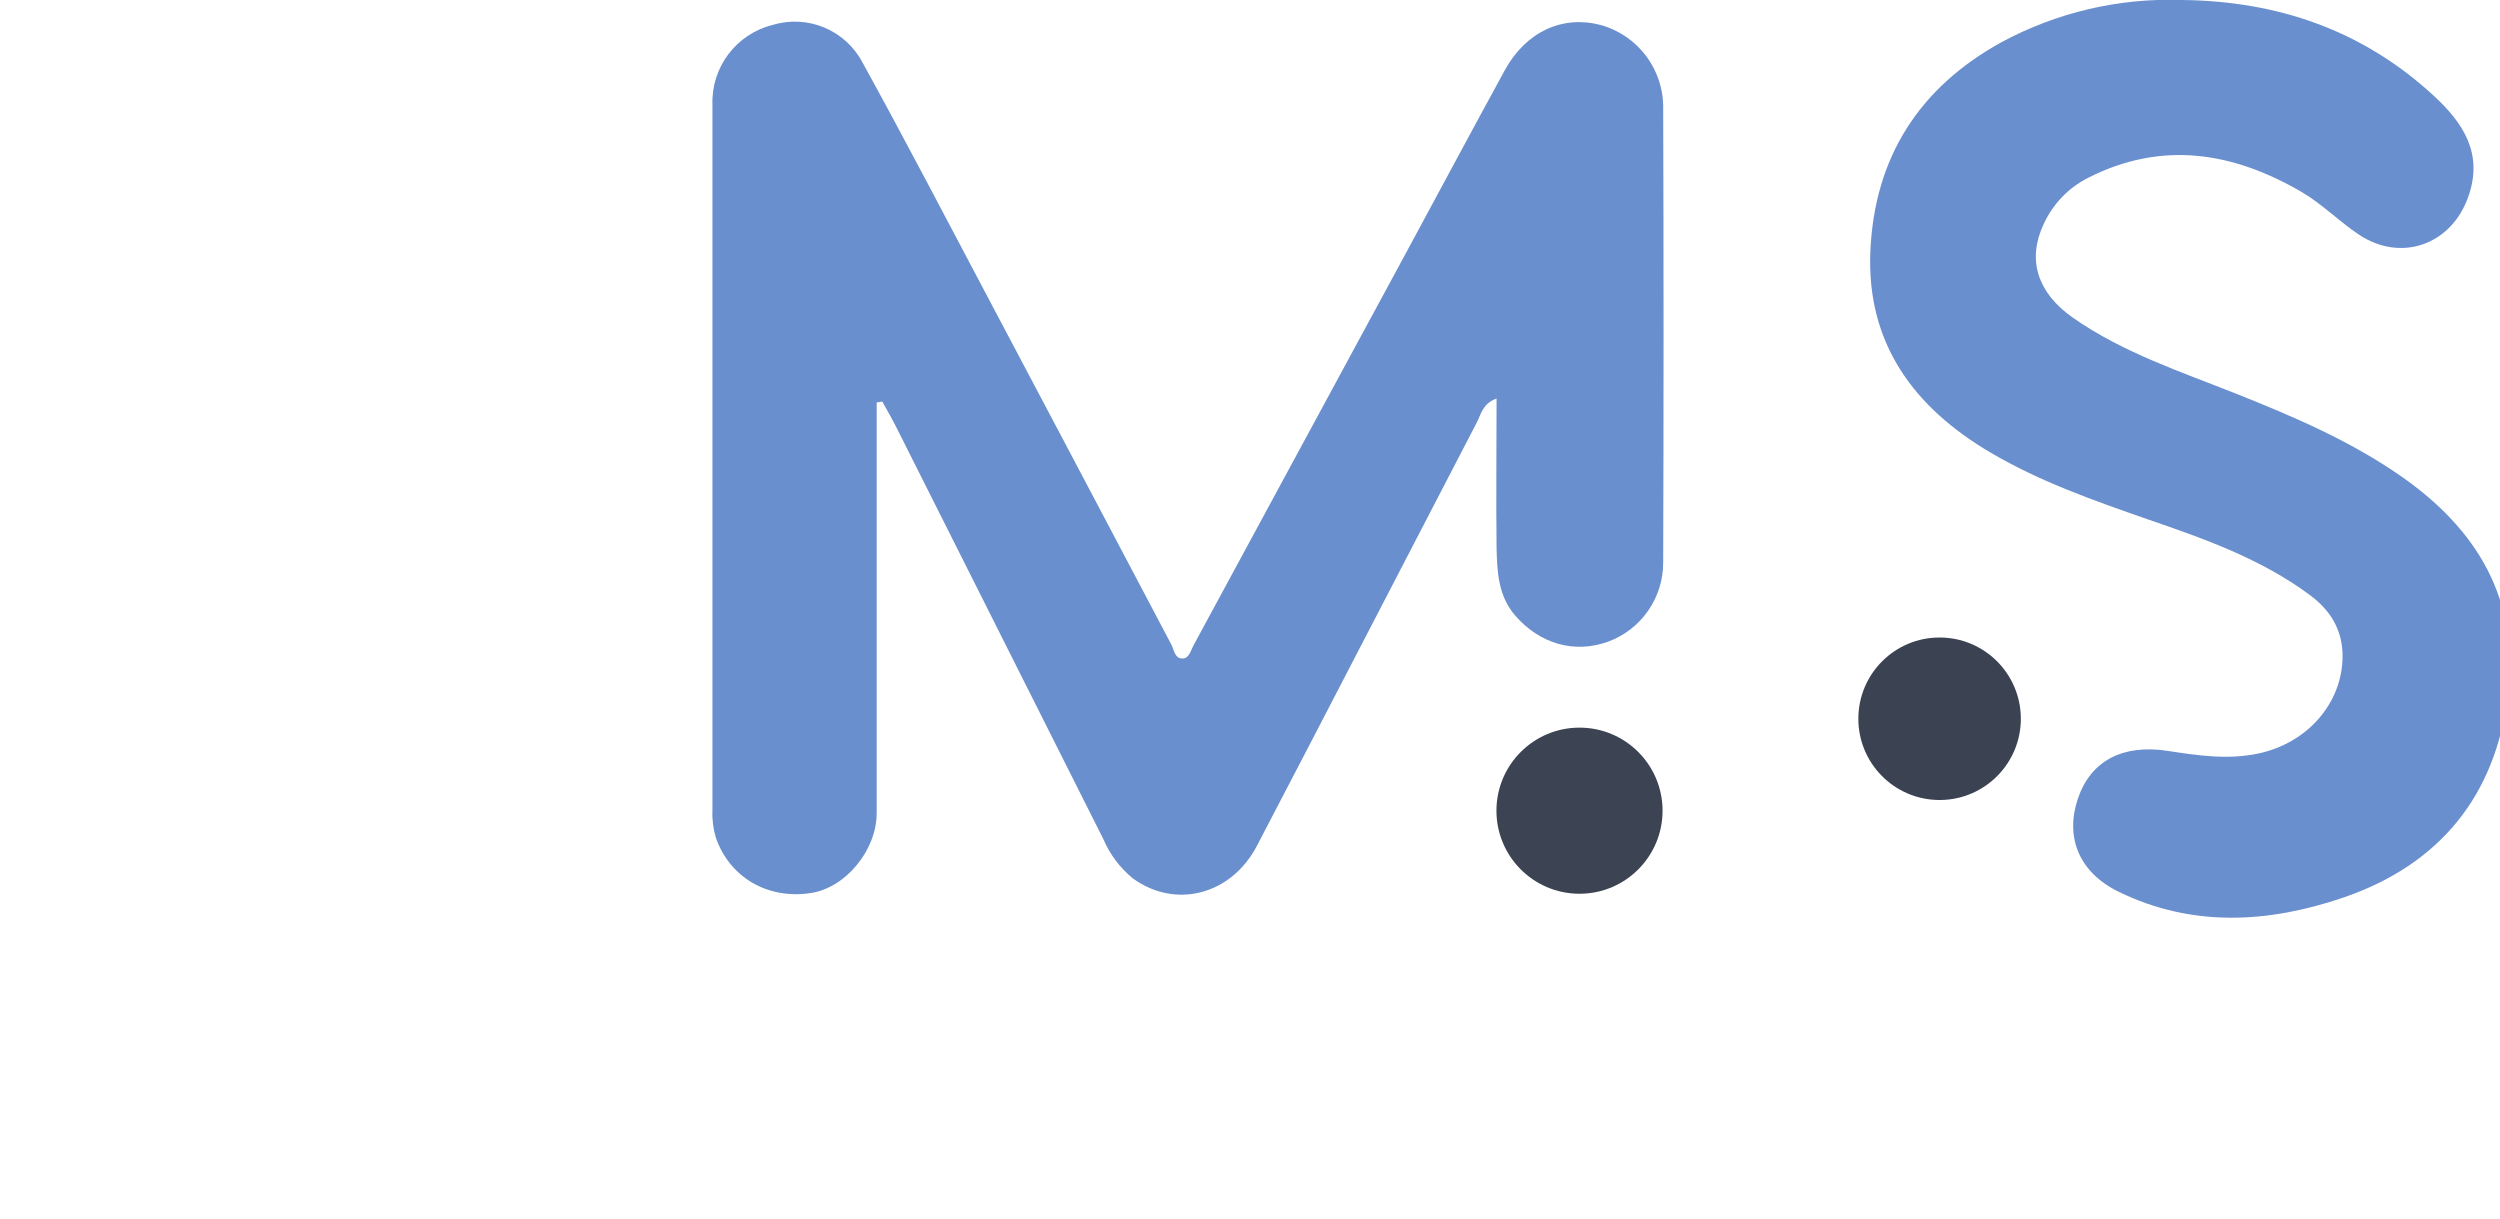
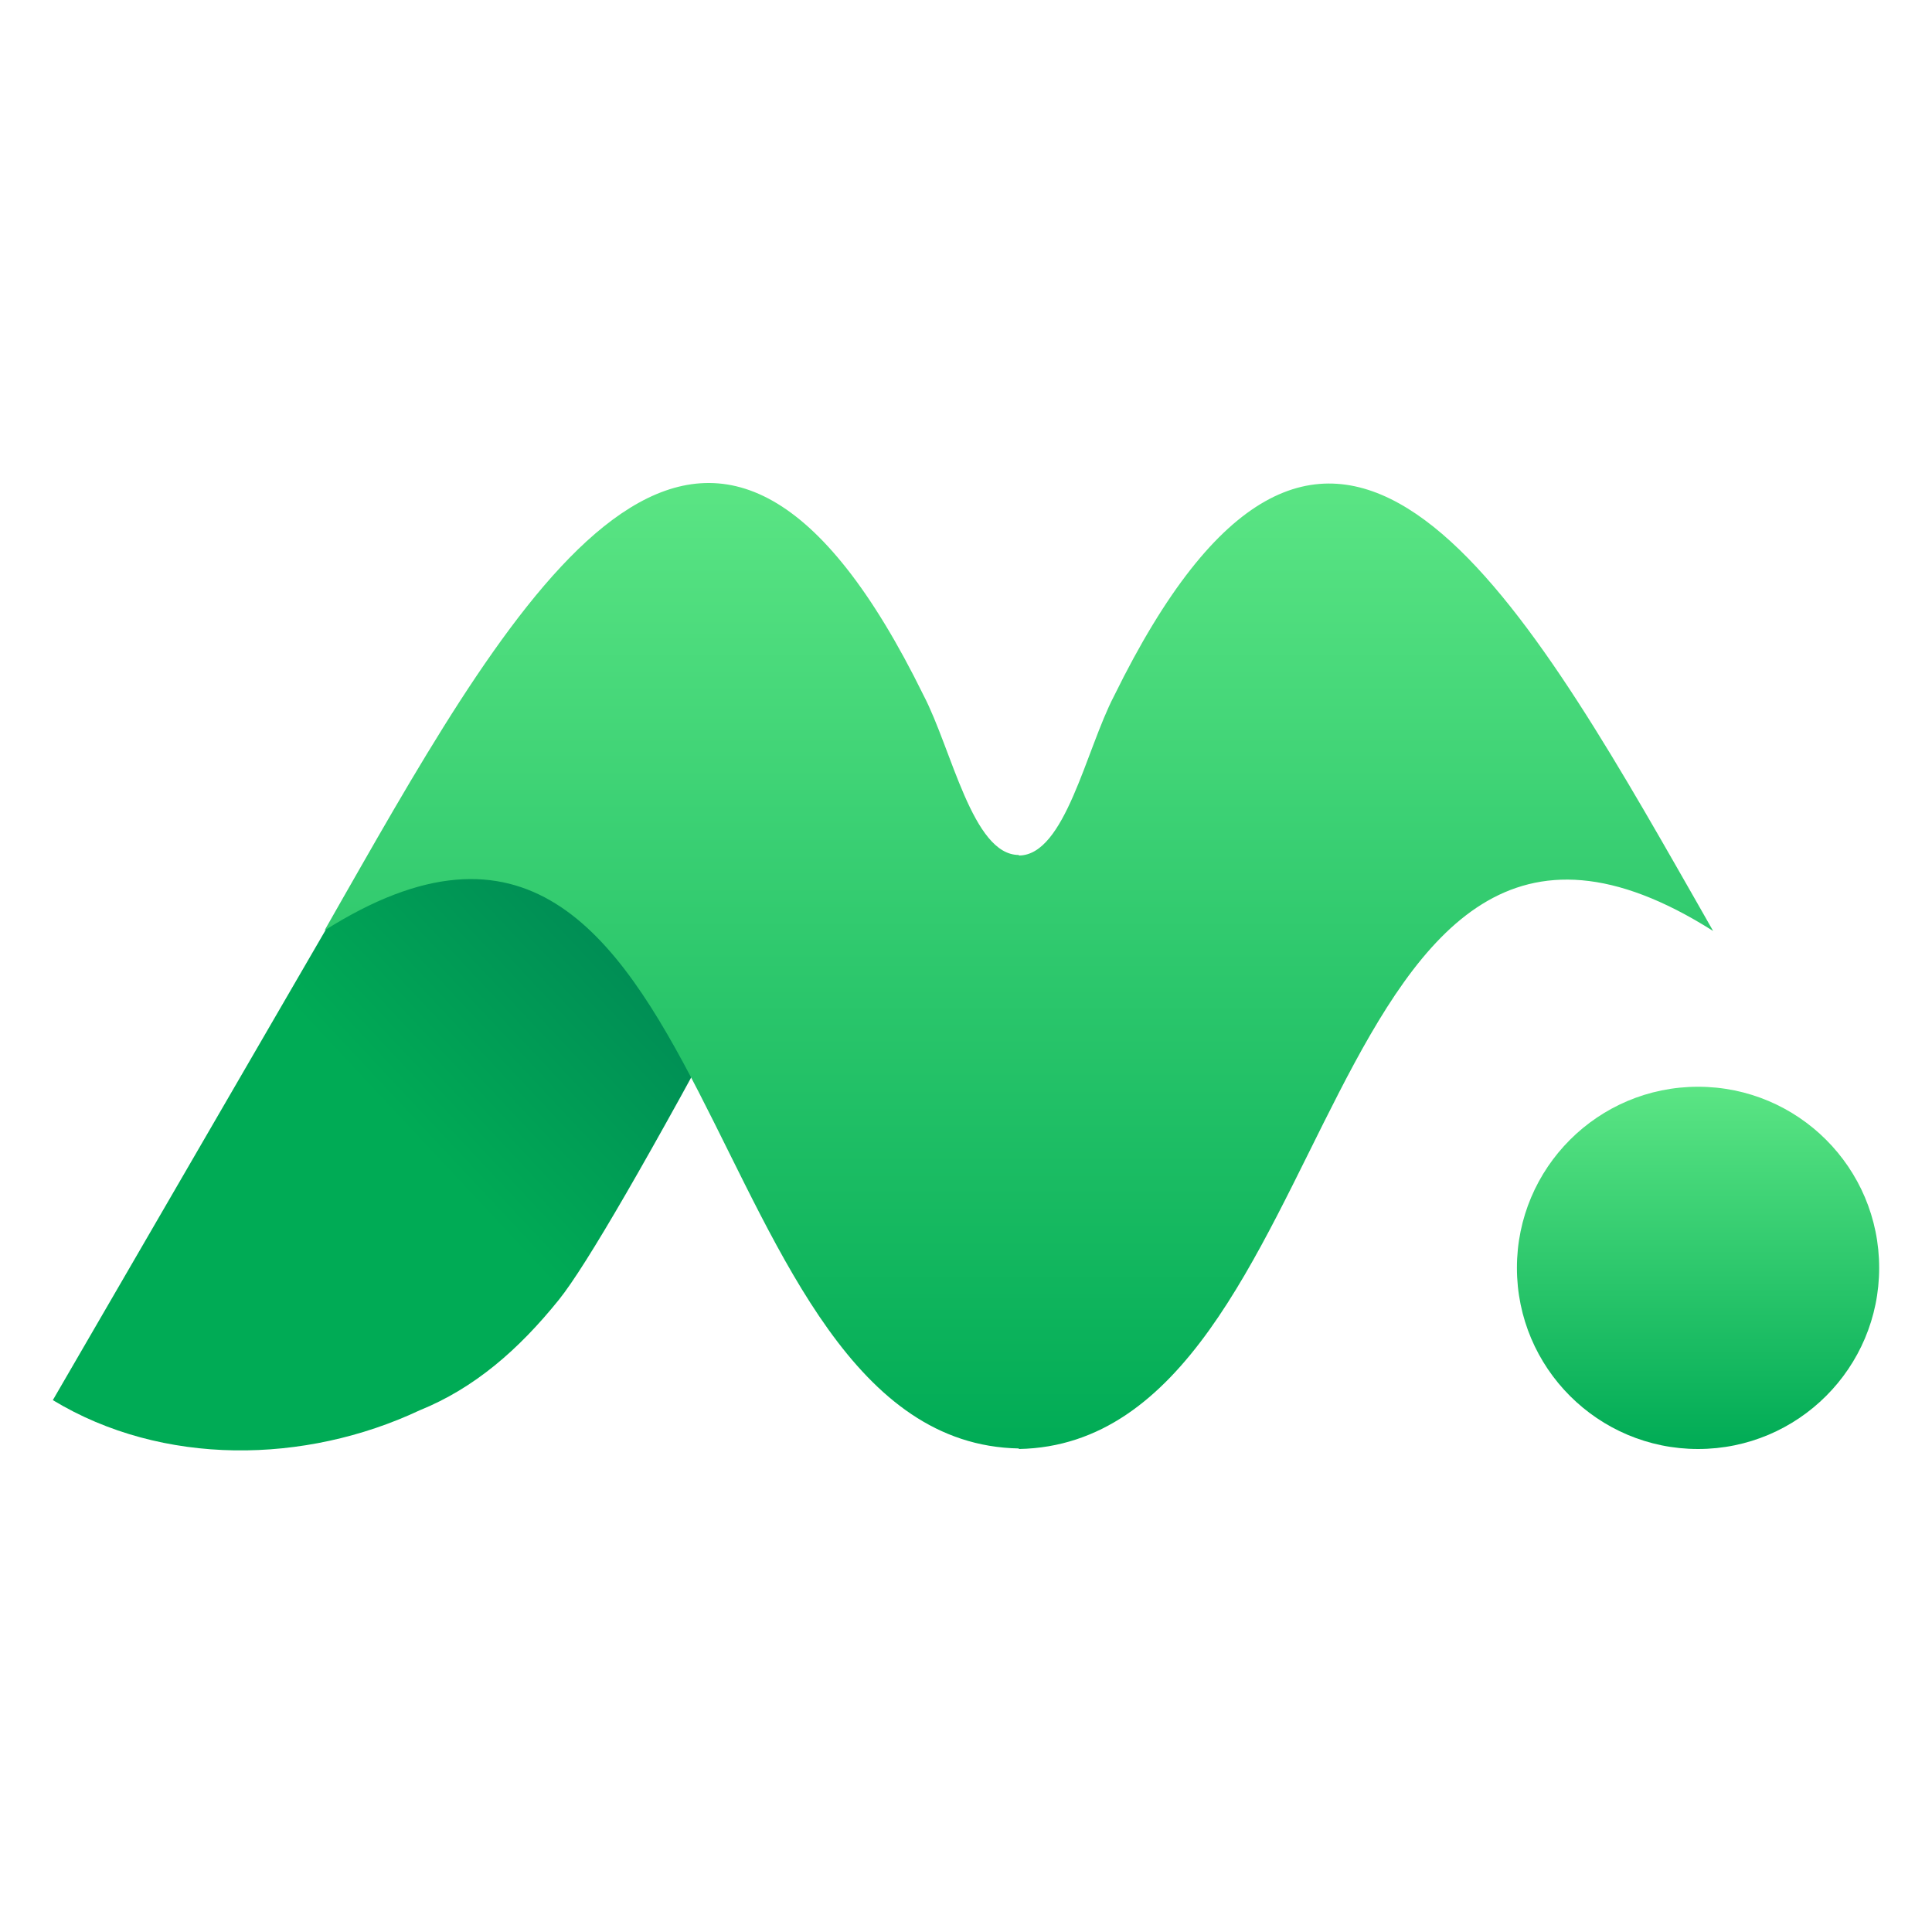
- <svg xmlns="http://www.w3.org/2000/svg" id="Layer_1" data-name="Layer 1" viewBox="0 0 400 195">
-   <g id="M">
-     <path d="M140.27,64.39v65.68c0,6-5,12-10.57,12.82-6.86,1.05-12.93-2.51-15.14-8.79a13.24,13.24,0,0,1-.57-4.42V16.74A12.7,12.7,0,0,1,123.59,4,12.23,12.23,0,0,1,138,10c6.8,12.33,13.3,24.82,19.89,37.26q14.78,27.91,29.51,55.84c.44.84.53,2.19,1.69,2.26s1.42-1.26,1.86-2.08q17-31.38,34-62.79c5.27-9.75,10.5-19.53,15.82-29.26C244.15,5.06,250,2.39,256.11,4a13.65,13.65,0,0,1,10,13.42q.12,36.28,0,72.55a13.46,13.46,0,0,1-8.82,12.7c-5.38,1.94-10.9.36-14.84-4.16-2.76-3.18-2.92-7.06-3-10.92-.09-7.82,0-15.64,0-23.82-2.22.77-2.49,2.53-3.17,3.84-11.73,22.54-23.37,45.13-35.14,67.66-4.16,8-13.15,10.2-19.91,5.25a16.36,16.36,0,0,1-4.67-6.21Q160,101.39,143.48,68.5c-.72-1.44-1.54-2.84-2.31-4.25Z" style="fill:#698fce" />
-     <path d="M252.62,143a13.29,13.29,0,1,1,.2,0Z" style="fill:#3c4352" />
-   </g>
-   <g id="S">
-     <path d="M349.14,0C364.43.17,378,4.82,389.37,15.29c4.74,4.36,8,9.29,5.56,16.17-2.68,7.67-10.71,10.58-17.47,6.1-3.21-2.12-6-5-9.28-6.89-11-6.38-22.33-8.2-34.12-2.2a15.47,15.47,0,0,0-7.1,7.45c-2.63,5.61-1,10.91,4.67,14.89C339.68,56.45,349,59.49,358,63.08s17.94,7.42,26,13c12.39,8.56,19.17,19.92,17.26,35.22-2,16-10.87,27-26.26,32.29-12,4.1-24.18,4.85-36-.9-6.36-3.1-8.62-8.72-6.55-14.88s7.27-8.76,14.37-7.67c4.79.73,9.57,1.46,14.47.43,7.88-1.65,13.51-8.07,13.52-15.6,0-4.26-2-7.38-5.27-9.79-7.82-5.8-16.91-9-26-12.12-8.59-3-17.17-6-25.06-10.65-12.29-7.24-19.86-17.5-19.22-32.21.64-15,7.83-26.23,21-33.46A56.63,56.63,0,0,1,349.14,0Z" style="fill:#6a8fcf" />
-     <path d="M310.18,128a13,13,0,1,1,.31,0Z" style="fill:#3b4252" />
+ <svg xmlns="http://www.w3.org/2000/svg" height="512" viewBox="0 0 512 512" width="512">
+   <linearGradient id="a" x1="100%" x2="50%" y1="5.663%" y2="50%">
+     <stop offset="0" stop-color="#007b55" />
+     <stop offset="1" stop-color="#00ab55" />
+   </linearGradient>
+   <linearGradient id="b" x1="50%" x2="50%" y1="0%" y2="100%">
+     <stop offset="0" stop-color="#5be584" />
+     <stop offset="1" stop-color="#00ab55" />
+   </linearGradient>
+   <g fill="none" fill-rule="evenodd" transform="translate(14 128)">
+     <path d="m92.807 83.107c44.289 22.889 46.308 23.935 46.401 23.98.012.009.642.333 44.793 23.153-26.072 48.54-42.693 77.266-49.868 86.179-10.759 13.37-22.495 23.493-36.93 29.334-30.346 14.262-68.07 14.929-97.202-2.704z" fill="url(#a)" />
+     <g fill="url(#b)">
+       <path d="m430.31 101.726c-46.271-80.956-94.1-157.228-149.043-45.344-7.516 14.383-12.995 42.337-25.267 42.337v-.142c-12.272 0-17.749-27.953-25.265-42.337-54.945-111.885-102.774-35.612-149.045 45.344-3.482 6.105-6.827 11.932-9.69 16.996 106.038-67.127 97.11 135.666 184 137.278v.142c86.891-1.611 77.962-204.405 184-137.28-2.861-5.062-6.206-10.889-9.69-16.994" />
+       <path d="m436 256c26.509 0 48-21.491 48-48s-21.491-48-48-48-48 21.491-48 48 21.491 48 48 48" />
+     </g>
  </g>
</svg>
